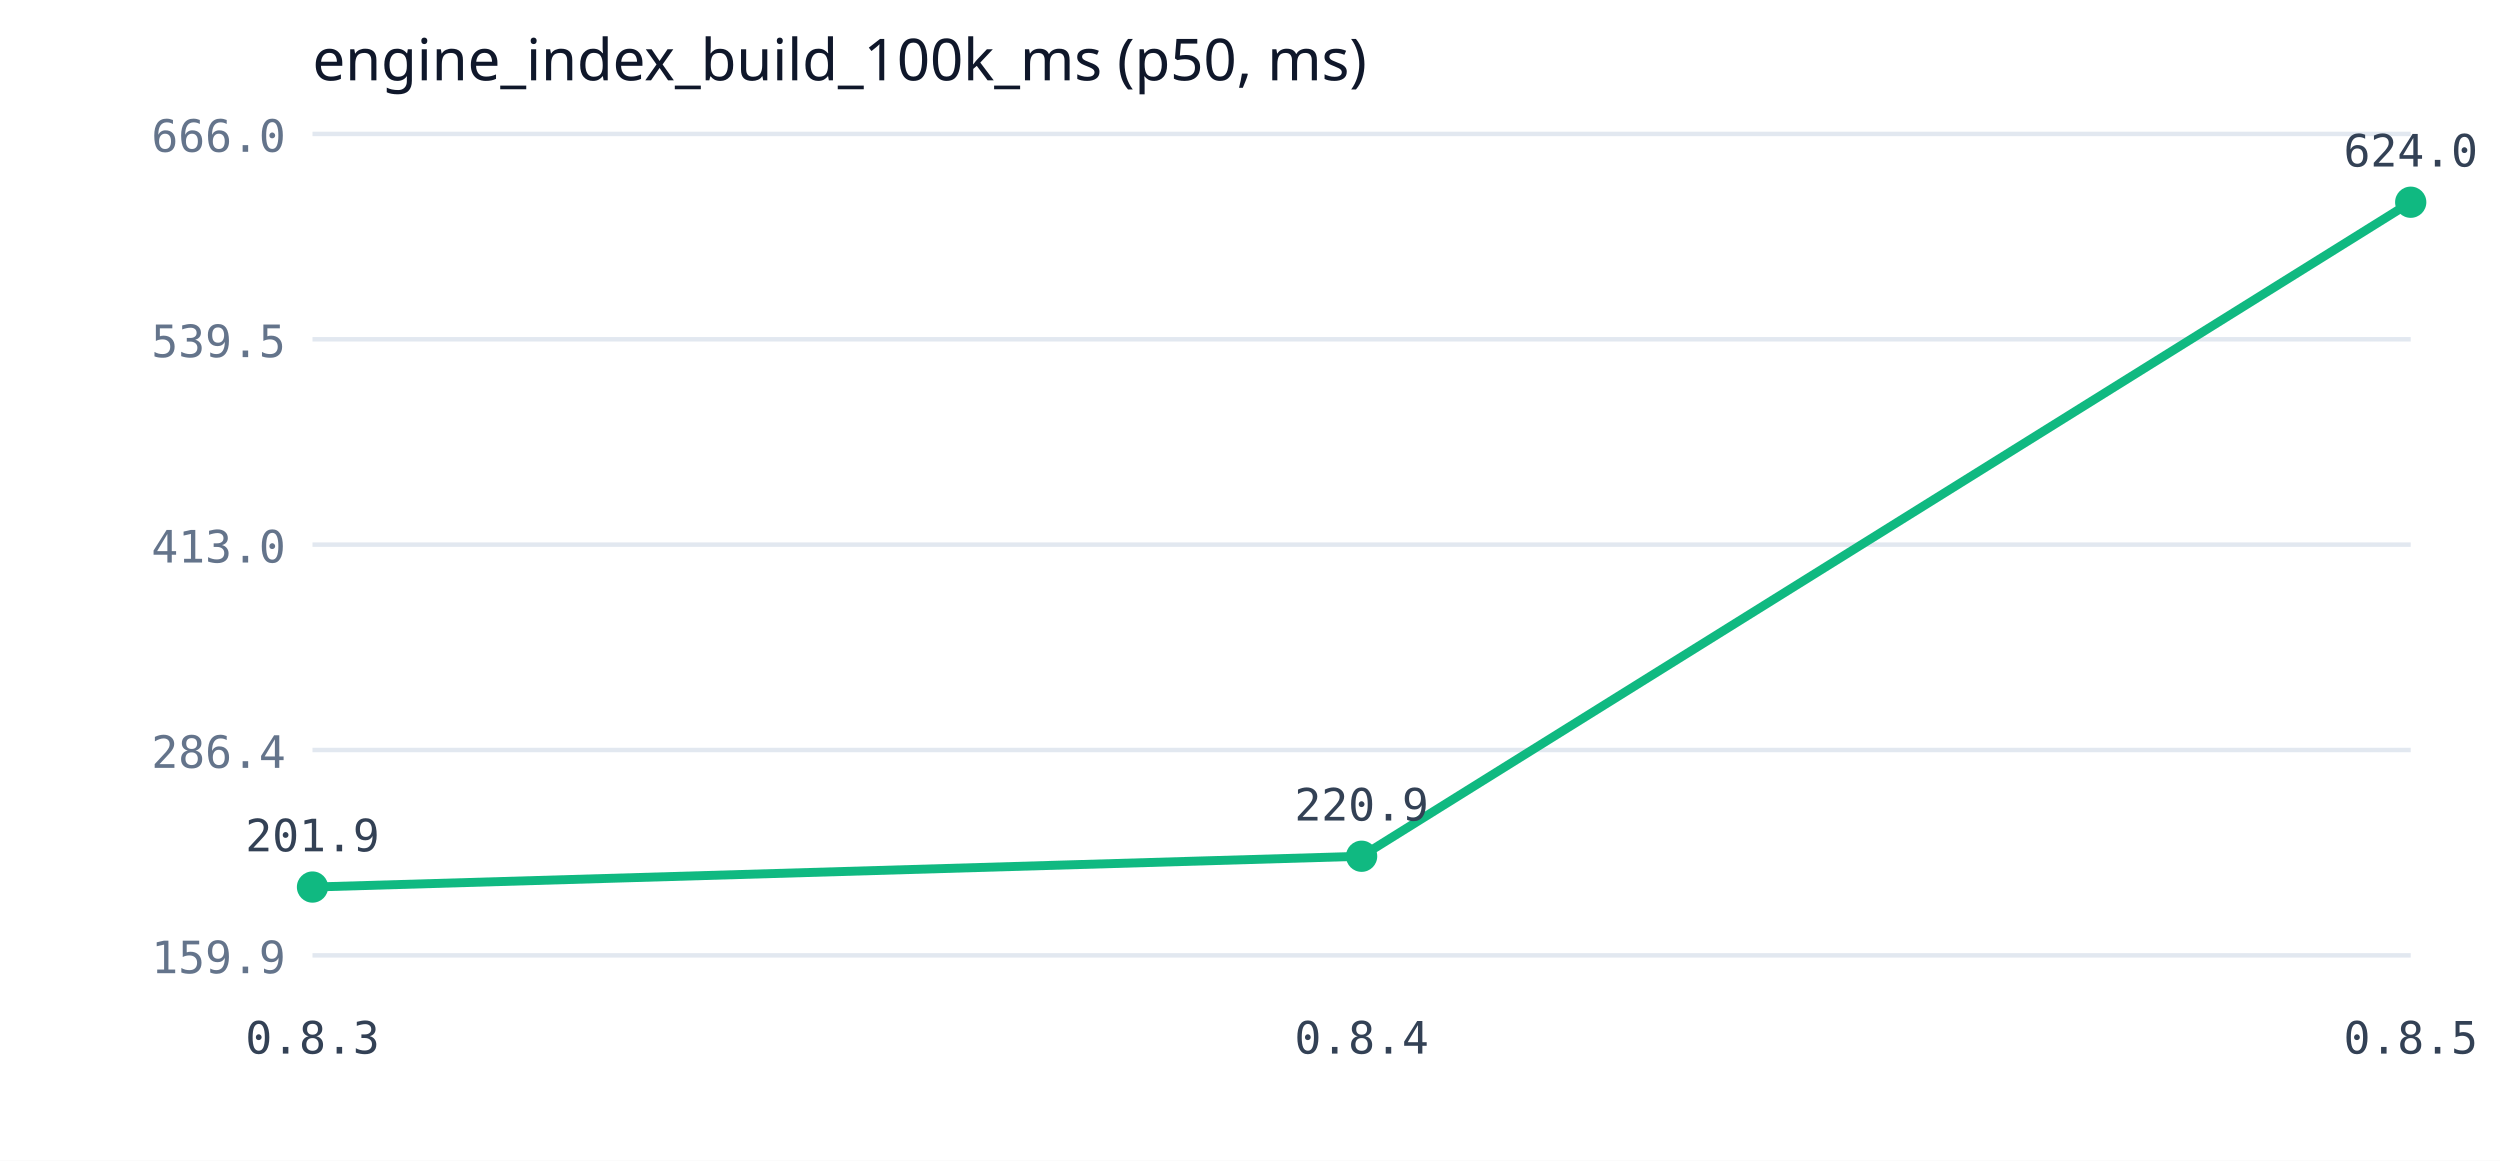
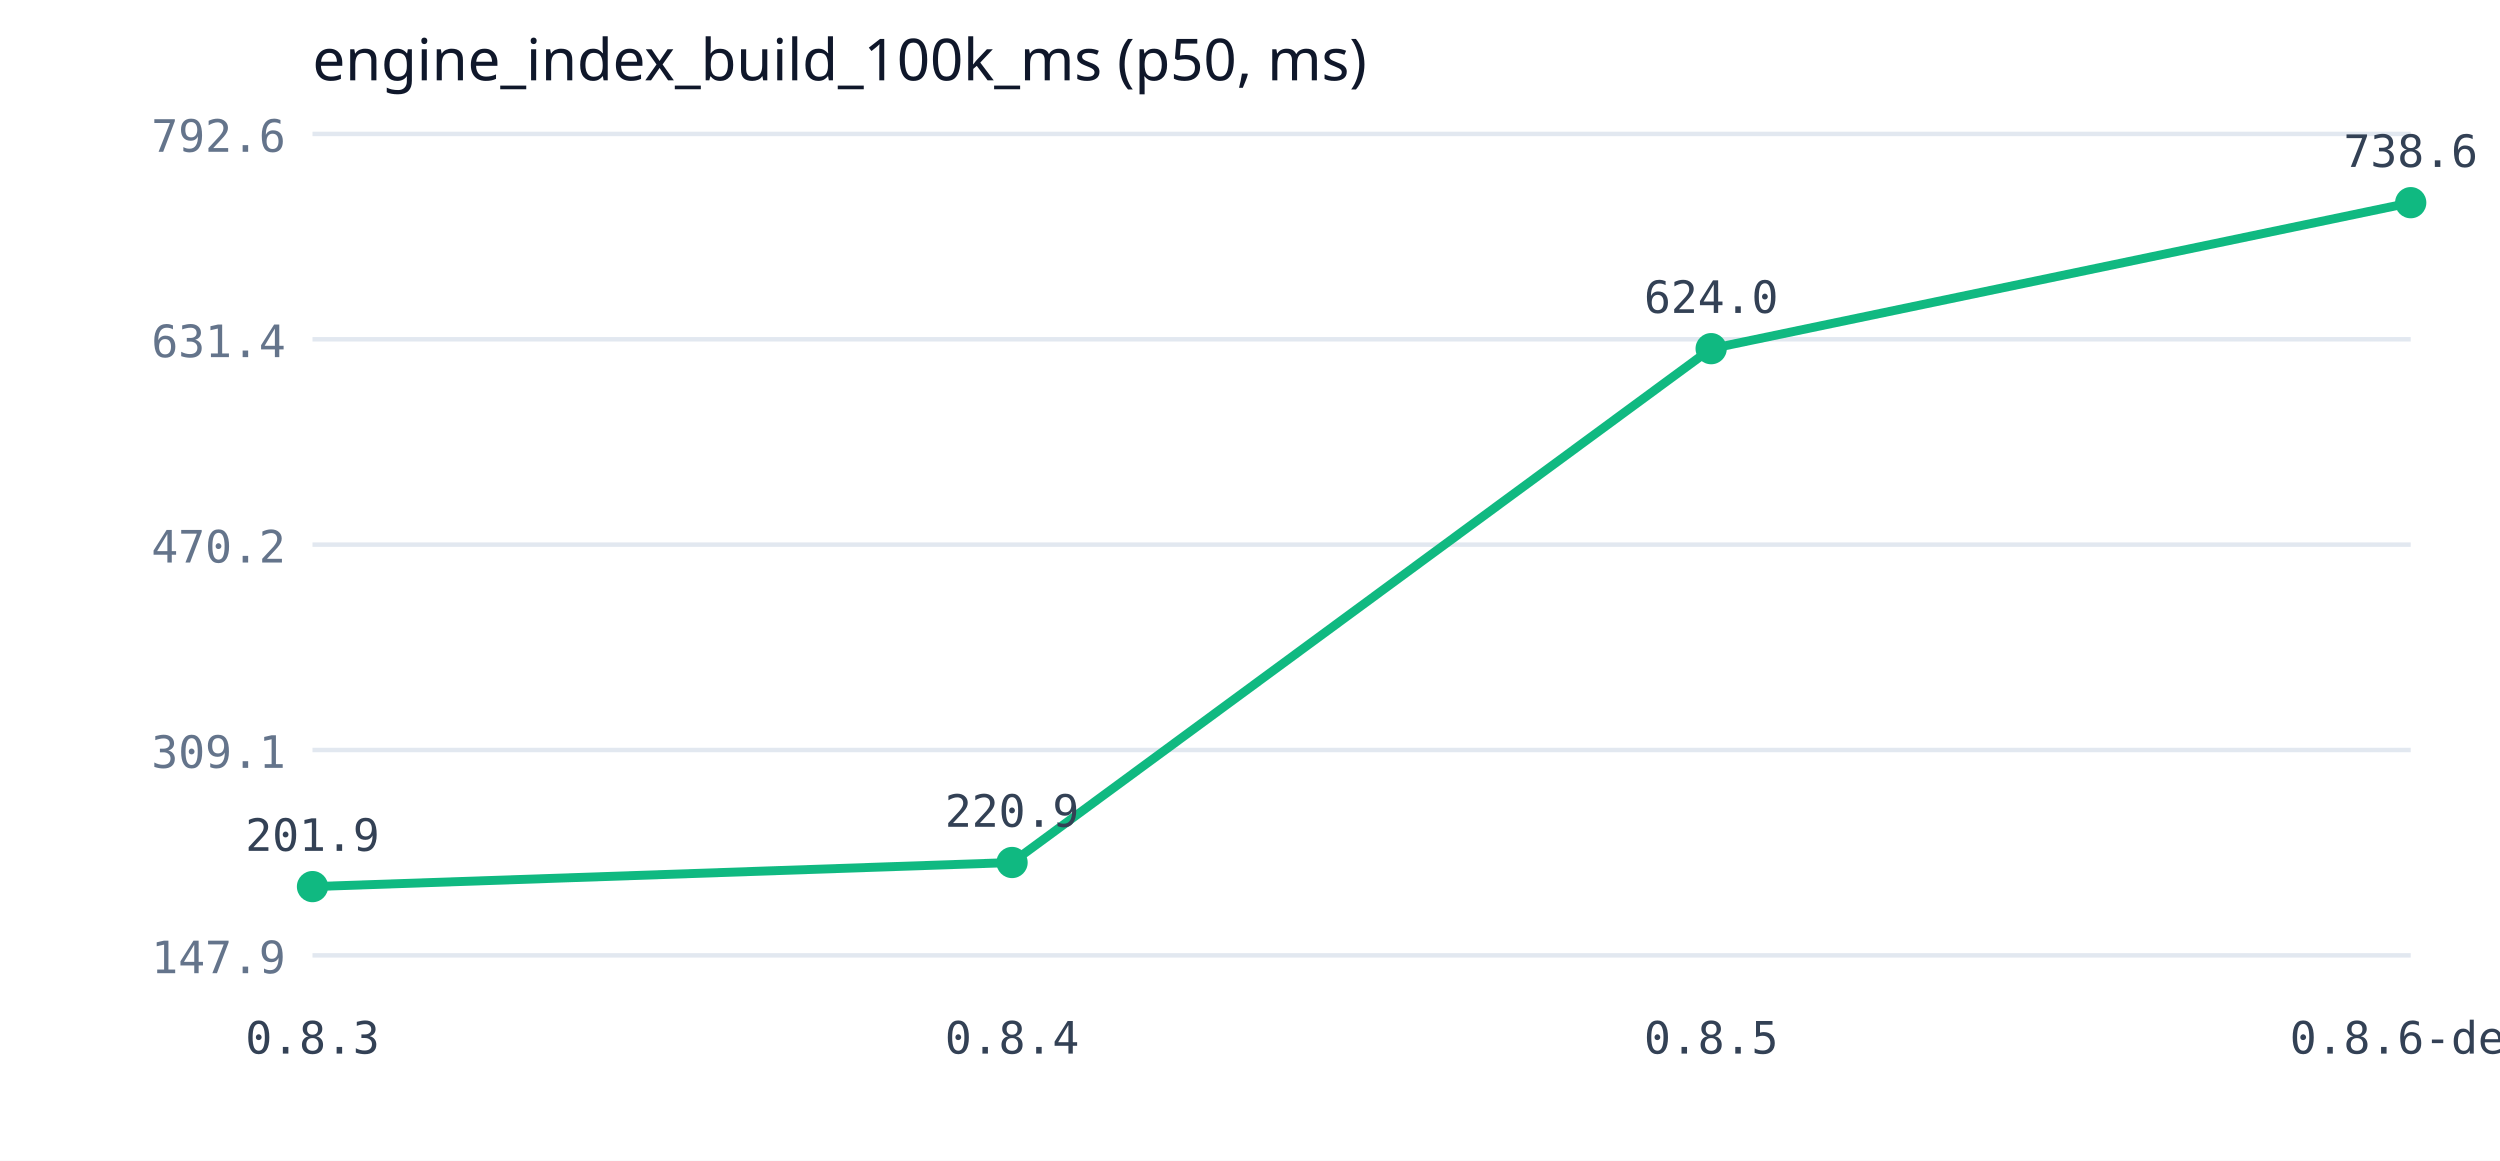
<svg xmlns="http://www.w3.org/2000/svg" width="560" height="260" viewBox="0 0 560 260">
  <rect width="560" height="260" fill="#ffffff" />
  <text x="70" y="18" font-family="Segoe UI" font-size="13" fill="#0f172a">engine_index_build_100k_ms (p50, ms)</text>
  <line x1="70" y1="214" x2="540" y2="214" stroke="#e2e8f0" stroke-width="1" />
-   <text x="64" y="218" font-family="Consolas" font-size="10" fill="#64748b" text-anchor="end">159.9</text>
+   <text x="64" y="218" font-family="Consolas" font-size="10" fill="#64748b" text-anchor="end">147.9</text>
  <line x1="70" y1="168" x2="540" y2="168" stroke="#e2e8f0" stroke-width="1" />
-   <text x="64" y="172" font-family="Consolas" font-size="10" fill="#64748b" text-anchor="end">286.4</text>
+   <text x="64" y="172" font-family="Consolas" font-size="10" fill="#64748b" text-anchor="end">309.1</text>
  <line x1="70" y1="122" x2="540" y2="122" stroke="#e2e8f0" stroke-width="1" />
-   <text x="64" y="126" font-family="Consolas" font-size="10" fill="#64748b" text-anchor="end">413.0</text>
+   <text x="64" y="126" font-family="Consolas" font-size="10" fill="#64748b" text-anchor="end">470.2</text>
  <line x1="70" y1="76" x2="540" y2="76" stroke="#e2e8f0" stroke-width="1" />
-   <text x="64" y="80" font-family="Consolas" font-size="10" fill="#64748b" text-anchor="end">539.5</text>
+   <text x="64" y="80" font-family="Consolas" font-size="10" fill="#64748b" text-anchor="end">631.4</text>
  <line x1="70" y1="30" x2="540" y2="30" stroke="#e2e8f0" stroke-width="1" />
-   <text x="64" y="34" font-family="Consolas" font-size="10" fill="#64748b" text-anchor="end">666.0</text>
-   <polyline points="70,198.7 305,191.8 540,45.3" fill="none" stroke="#10b981" stroke-width="2" />
-   <circle cx="70" cy="198.7" r="3.5" fill="#10b981" />
-   <text x="70" y="190.7" font-family="Consolas" font-size="10" fill="#334155" text-anchor="middle">201.9</text>
+   <text x="64" y="34" font-family="Consolas" font-size="10" fill="#64748b" text-anchor="end">792.6</text>
+   <polyline points="70,198.6 226.7,193.2 383.3,78.1 540,45.4" fill="none" stroke="#10b981" stroke-width="2" />
+   <circle cx="70" cy="198.6" r="3.5" fill="#10b981" />
+   <text x="70" y="190.6" font-family="Consolas" font-size="10" fill="#334155" text-anchor="middle">201.9</text>
  <text x="70" y="236" font-family="Consolas" font-size="10" fill="#334155" text-anchor="middle">0.8.3</text>
-   <circle cx="305" cy="191.8" r="3.5" fill="#10b981" />
-   <text x="305" y="183.8" font-family="Consolas" font-size="10" fill="#334155" text-anchor="middle">220.9</text>
-   <text x="305" y="236" font-family="Consolas" font-size="10" fill="#334155" text-anchor="middle">0.8.4</text>
-   <circle cx="540" cy="45.3" r="3.5" fill="#10b981" />
-   <text x="540" y="37.3" font-family="Consolas" font-size="10" fill="#334155" text-anchor="middle">624.0</text>
-   <text x="540" y="236" font-family="Consolas" font-size="10" fill="#334155" text-anchor="middle">0.8.5</text>
+   <circle cx="226.7" cy="193.2" r="3.5" fill="#10b981" />
+   <text x="226.7" y="185.2" font-family="Consolas" font-size="10" fill="#334155" text-anchor="middle">220.9</text>
+   <text x="226.7" y="236" font-family="Consolas" font-size="10" fill="#334155" text-anchor="middle">0.8.4</text>
+   <circle cx="383.3" cy="78.1" r="3.5" fill="#10b981" />
+   <text x="383.3" y="70.1" font-family="Consolas" font-size="10" fill="#334155" text-anchor="middle">624.0</text>
+   <text x="383.3" y="236" font-family="Consolas" font-size="10" fill="#334155" text-anchor="middle">0.8.5</text>
+   <circle cx="540" cy="45.4" r="3.5" fill="#10b981" />
+   <text x="540" y="37.4" font-family="Consolas" font-size="10" fill="#334155" text-anchor="middle">738.6</text>
+   <text x="540" y="236" font-family="Consolas" font-size="10" fill="#334155" text-anchor="middle">0.8.6-dev</text>
</svg>
